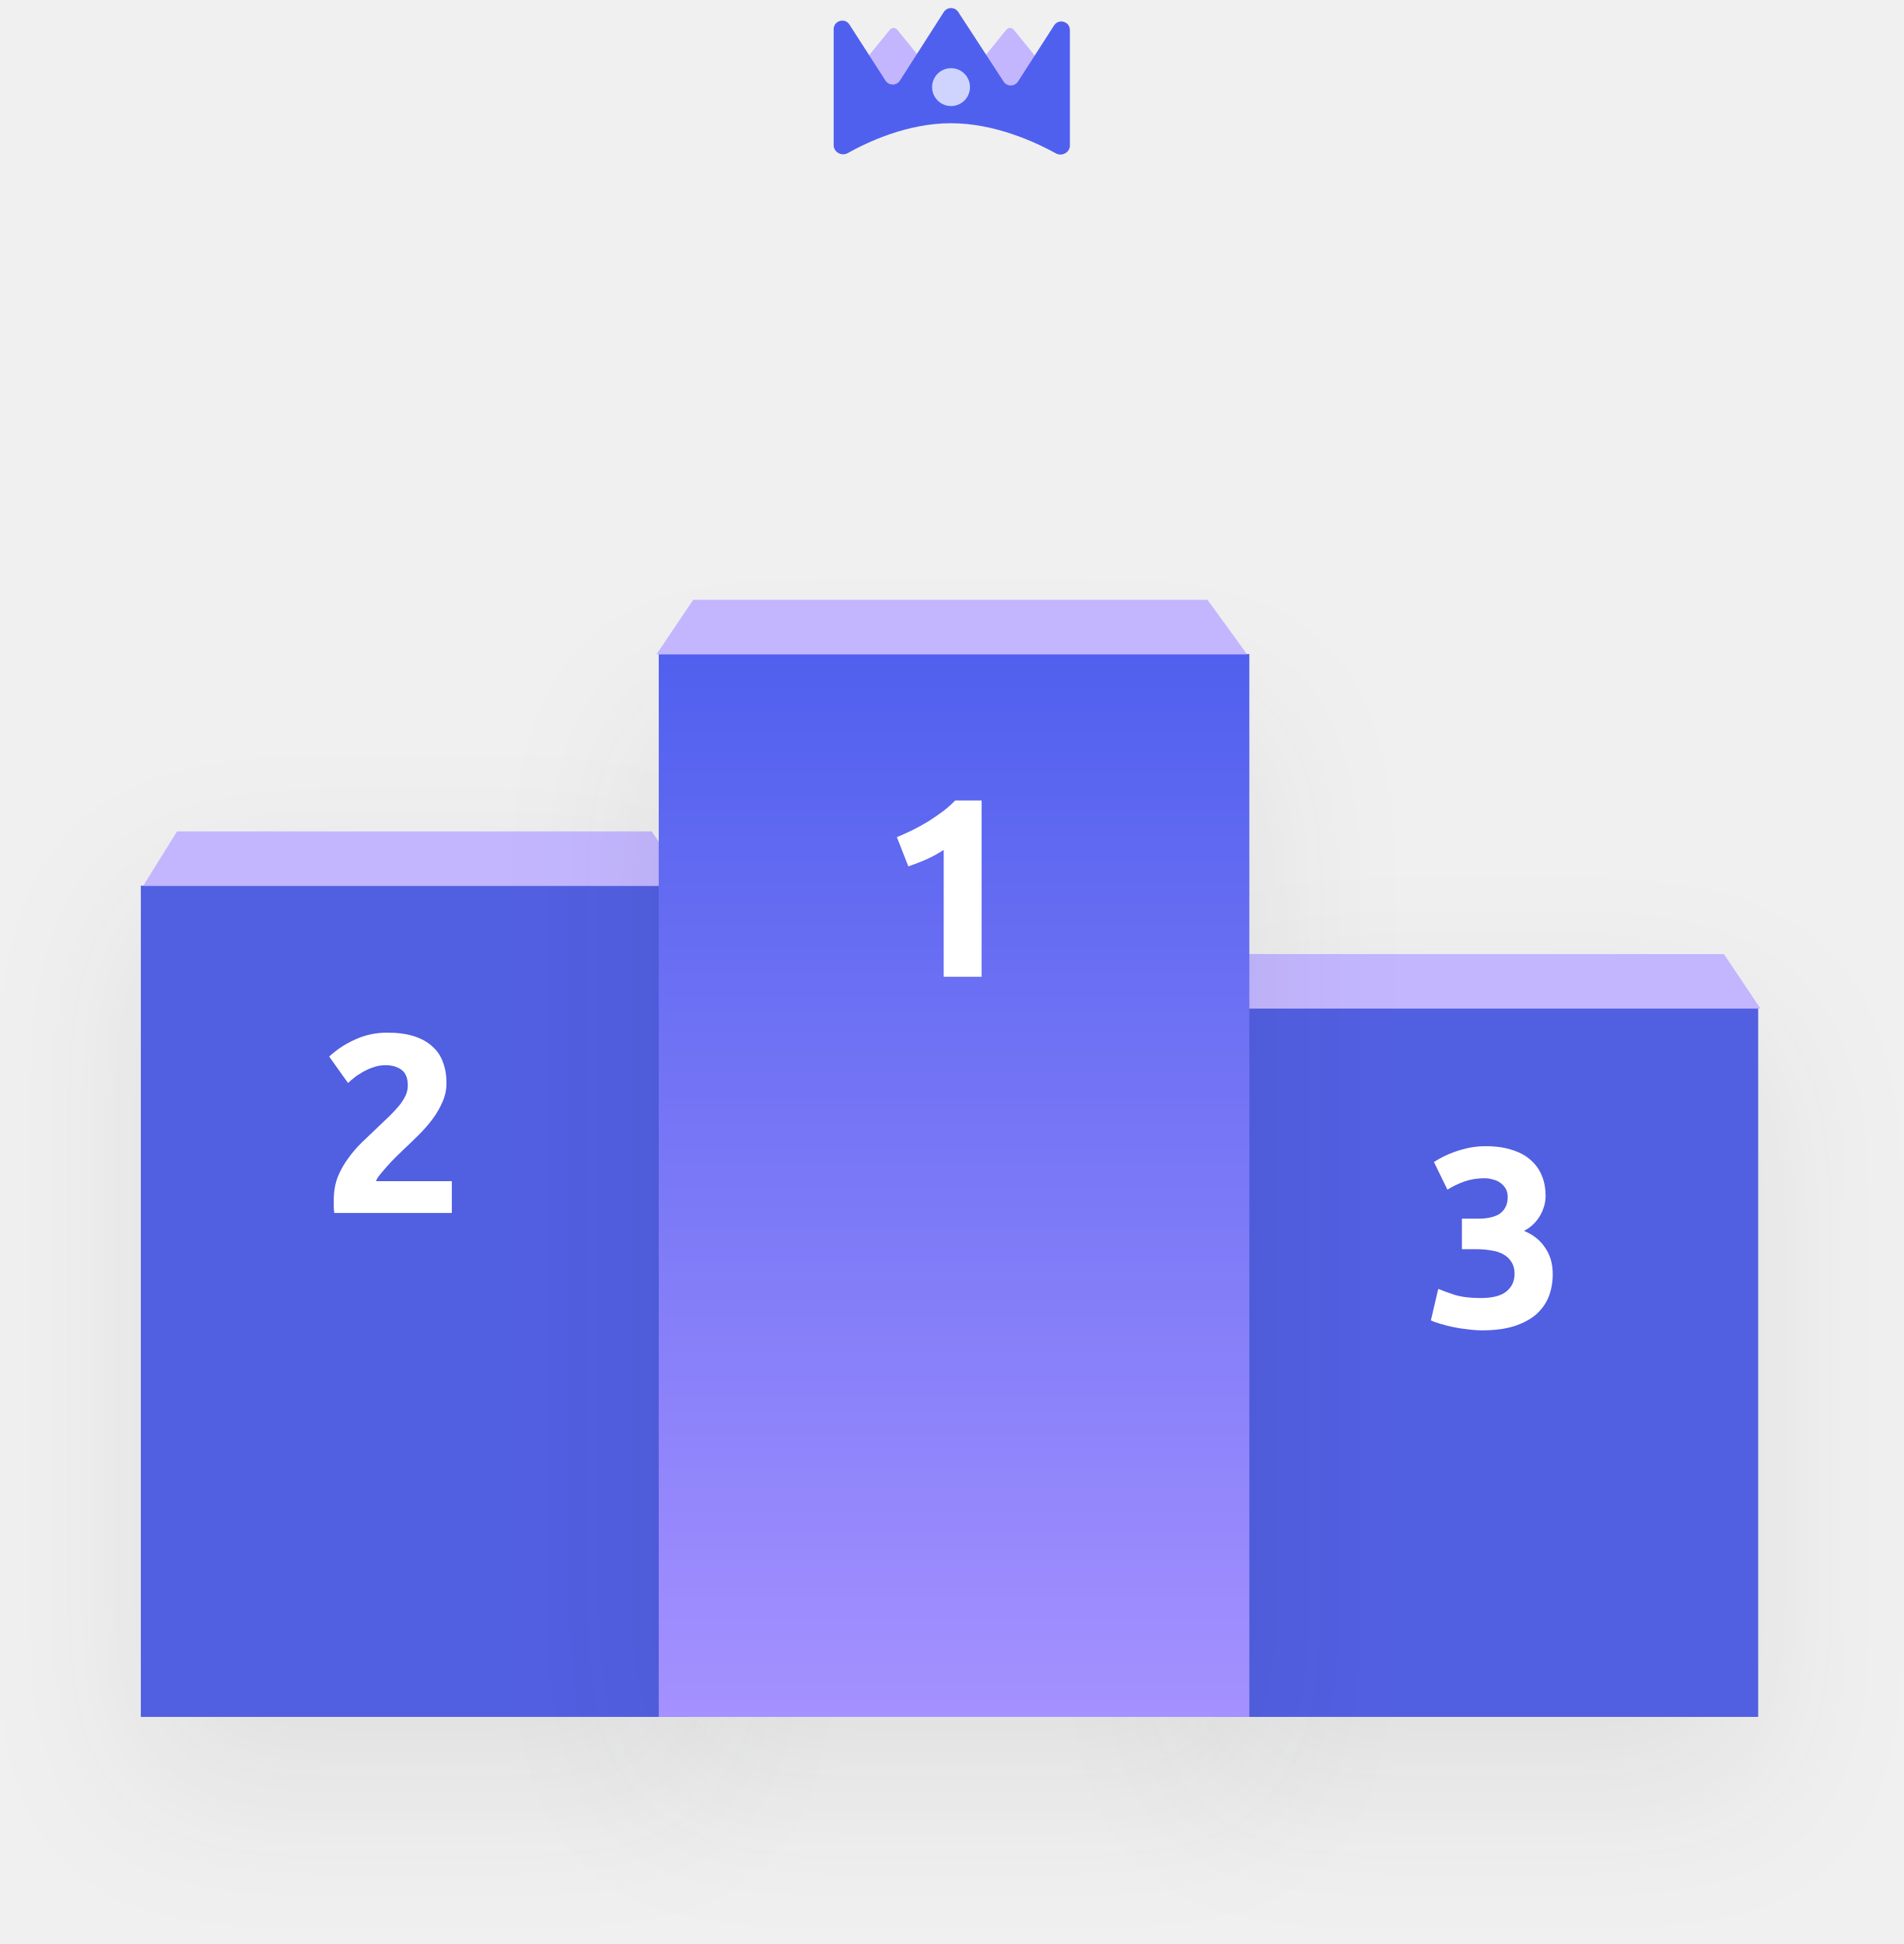
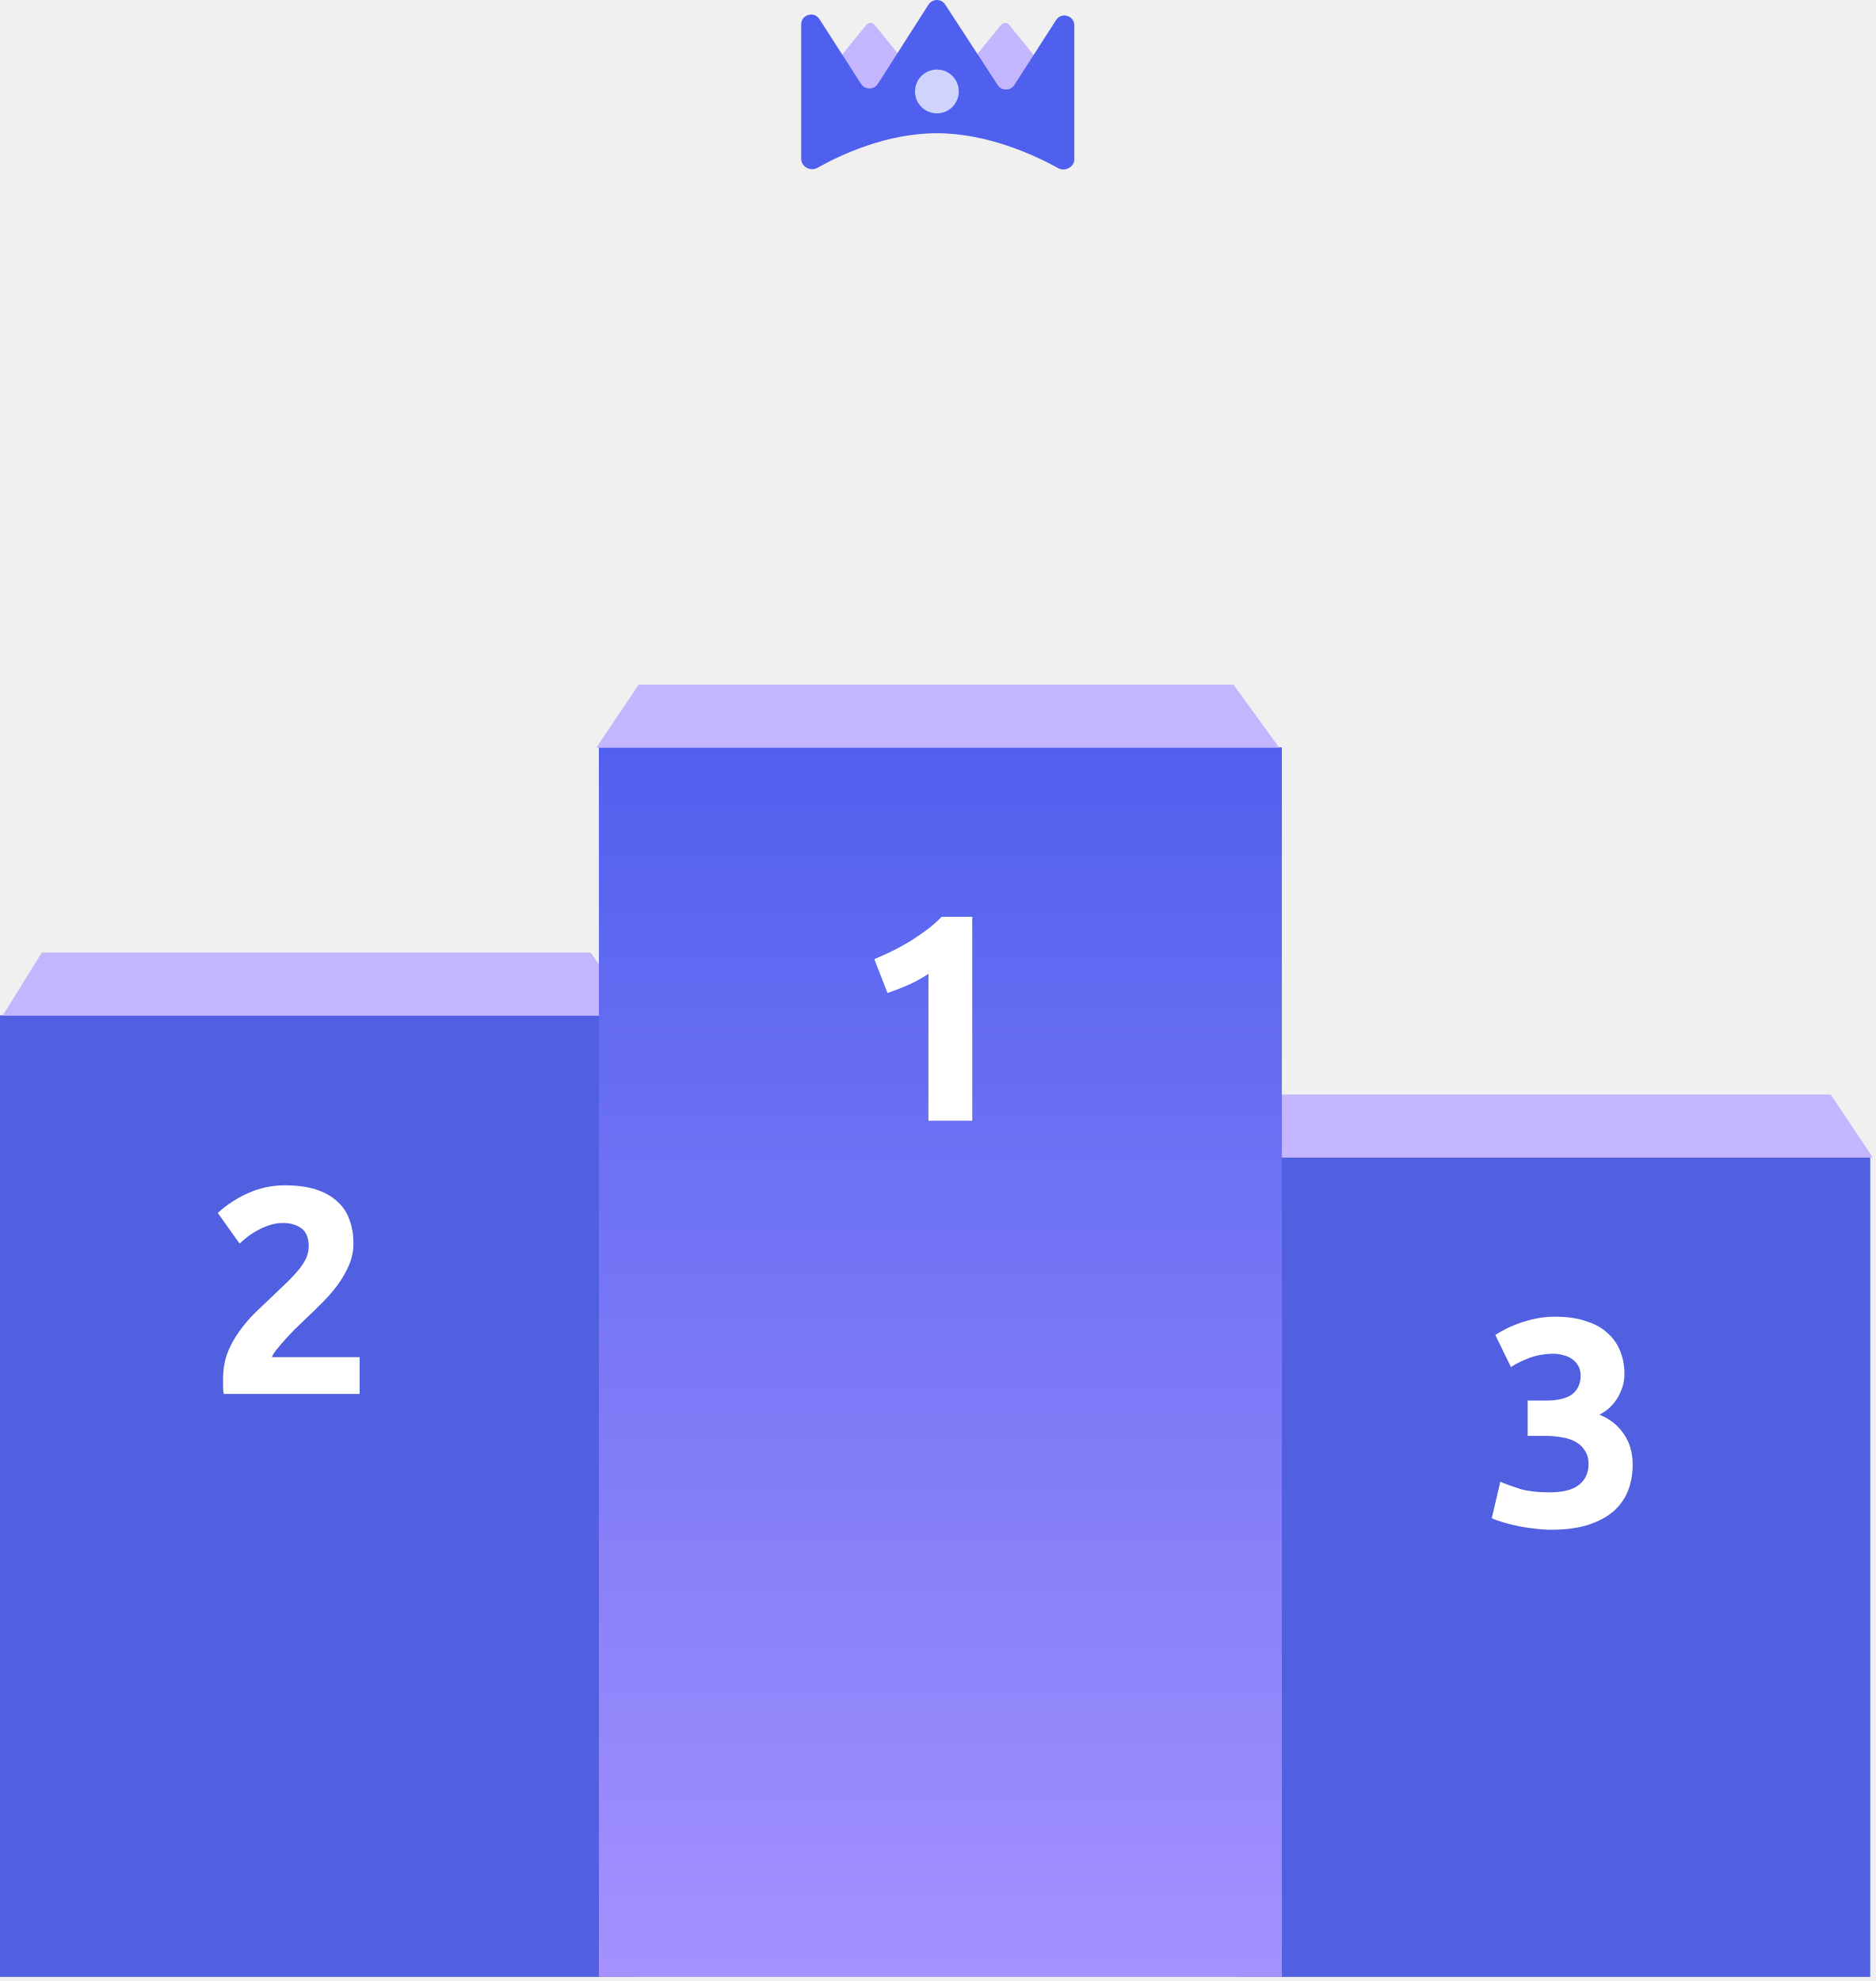
- <svg xmlns="http://www.w3.org/2000/svg" width="419" height="428" viewBox="0 0 419 428" fill="none">
-   <g filter="url(#filter0_d_26137_144661)">
-     <path d="M31 195h121v183H31V195Z" fill="#515FE1" />
-     <path d="M98.276 238.438c0 1.419-.28 2.782-.84 4.088a19.593 19.593 0 0 1-2.184 3.808 32.423 32.423 0 0 1-3.024 3.472 128.743 128.743 0 0 1-3.304 3.192c-.56.523-1.176 1.12-1.848 1.792a46.002 46.002 0 0 0-1.848 1.96 57.047 57.047 0 0 0-1.624 1.904c-.448.56-.728 1.027-.84 1.4h16.688v7H73.58c-.075-.41-.112-.933-.112-1.568v-1.344c0-1.792.28-3.434.84-4.928a18.686 18.686 0 0 1 2.296-4.144 26.487 26.487 0 0 1 3.136-3.64 310.07 310.07 0 0 0 3.528-3.36c.896-.858 1.736-1.661 2.52-2.408a35.698 35.698 0 0 0 2.072-2.24c.597-.746 1.064-1.474 1.4-2.184a5.415 5.415 0 0 0 .504-2.24c0-1.642-.467-2.8-1.4-3.472-.933-.672-2.09-1.008-3.472-1.008-1.008 0-1.96.168-2.856.504-.859.299-1.661.672-2.408 1.12-.71.411-1.325.84-1.848 1.288a13.94 13.94 0 0 0-1.176 1.008l-4.144-5.824c1.643-1.53 3.547-2.781 5.712-3.752 2.203-1.008 4.555-1.512 7.056-1.512 2.277 0 4.237.262 5.88.784 1.643.523 2.987 1.27 4.032 2.24a8.005 8.005 0 0 1 2.352 3.472c.523 1.344.784 2.875.784 4.592Z" fill="white" />
-     <path d="m38.964 183.054-7.464 12h120l-8.038-12H38.964Z" fill="#C3B6FF" />
+ <svg xmlns="http://www.w3.org/2000/svg" width="357" height="377" viewBox="0 0 357 377" version="1.1" xml:space="preserve" fill-rule="evenodd" clip-rule="evenodd" stroke-linejoin="round" stroke-miterlimit="2">
+   <g>
+     <rect x="0" y="193.226" width="121" height="183" fill="#515fe1" fill-rule="nonzero" />
+     <path d="M67.276 236.664c0 1.419-.28 2.782-.84 4.088a19.597 19.597 0 0 1-2.184 3.808 32.308 32.308 0 0 1-3.024 3.472 127.526 127.526 0 0 1-3.304 3.192c-.56.523-1.176 1.12-1.848 1.792a46.22 46.22 0 0 0-1.848 1.96 57.627 57.627 0 0 0-1.624 1.904c-.448.56-.728 1.027-.84 1.4h16.688v7H42.58c-.075-.41-.112-.933-.112-1.568v-1.344c0-1.792.28-3.434.84-4.928a18.667 18.667 0 0 1 2.296-4.144 26.525 26.525 0 0 1 3.136-3.64 310.915 310.915 0 0 0 3.528-3.36c.896-.858 1.736-1.661 2.52-2.408a35.671 35.671 0 0 0 2.072-2.24c.597-.746 1.064-1.474 1.4-2.184a5.419 5.419 0 0 0 .504-2.24c0-1.642-.467-2.8-1.4-3.472-.933-.672-2.09-1.008-3.472-1.008-1.008 0-1.96.168-2.856.504-.859.299-1.661.672-2.408 1.12-.71.411-1.325.84-1.848 1.288-.41.314-.803.651-1.176 1.008l-4.144-5.824c1.643-1.53 3.547-2.781 5.712-3.752 2.203-1.008 4.555-1.512 7.056-1.512 2.277 0 4.237.262 5.88.784 1.643.523 2.987 1.27 4.032 2.24a7.997 7.997 0 0 1 2.352 3.472c.523 1.344.784 2.875.784 4.592Z" fill="#fff" fill-rule="nonzero" />
+     <path d="m7.964 181.28-7.464 12h120l-8.038-12H7.964Z" fill="#c3b6ff" fill-rule="nonzero" />
  </g>
-   <g filter="url(#filter1_d_26137_144661)">
-     <path d="M267 222h120v156H267V222Z" fill="#515FE1" />
-     <path d="M326.268 292.894c-1.008 0-2.072-.074-3.192-.224a29.493 29.493 0 0 1-3.248-.504 34.935 34.935 0 0 1-2.856-.728c-.859-.261-1.531-.504-2.016-.728l1.624-6.944c.971.411 2.203.859 3.696 1.344 1.531.448 3.416.672 5.656.672 2.576 0 4.461-.485 5.656-1.456 1.195-.97 1.792-2.277 1.792-3.92 0-1.008-.224-1.848-.672-2.52a4.428 4.428 0 0 0-1.736-1.68c-.747-.448-1.643-.746-2.688-.896a17.903 17.903 0 0 0-3.248-.28h-3.248v-6.72h3.696c.821 0 1.605-.074 2.352-.224.784-.149 1.475-.392 2.072-.728a4.017 4.017 0 0 0 1.4-1.456c.373-.634.56-1.418.56-2.352 0-.709-.149-1.325-.448-1.848a3.908 3.908 0 0 0-1.176-1.288c-.448-.336-.989-.578-1.624-.728a6.178 6.178 0 0 0-1.848-.28c-1.605 0-3.099.243-4.48.728a18.897 18.897 0 0 0-3.696 1.792l-2.968-6.104a31.837 31.837 0 0 1 2.072-1.176c.821-.41 1.717-.784 2.688-1.12a24.721 24.721 0 0 1 3.08-.84 17.958 17.958 0 0 1 3.528-.336c2.277 0 4.237.28 5.88.84 1.68.523 3.061 1.288 4.144 2.296a8.972 8.972 0 0 1 2.408 3.472c.523 1.307.784 2.744.784 4.312 0 1.531-.429 3.024-1.288 4.48a8.547 8.547 0 0 1-3.472 3.248c2.016.822 3.565 2.054 4.648 3.696 1.12 1.606 1.68 3.547 1.68 5.824 0 1.792-.299 3.454-.896 4.984-.597 1.494-1.531 2.8-2.8 3.92-1.269 1.083-2.893 1.942-4.872 2.576-1.941.598-4.256.896-6.944.896Z" fill="white" />
-     <path d="m274.964 210.054-7.464 12h120l-8.038-12H274.964Z" fill="#C3B6FF" />
+   <g>
+     <rect x="236" y="220.226" width="120" height="156" fill="#515fe1" fill-rule="nonzero" />
+     <path d="M295.268 291.12c-1.008 0-2.072-.074-3.192-.224a29.425 29.425 0 0 1-3.248-.504 34.62 34.62 0 0 1-2.856-.728c-.859-.261-1.531-.504-2.016-.728l1.624-6.944c.971.411 2.203.859 3.696 1.344 1.531.448 3.416.672 5.656.672 2.576 0 4.461-.485 5.656-1.456 1.195-.97 1.792-2.277 1.792-3.92 0-1.008-.224-1.848-.672-2.52a4.43 4.43 0 0 0-1.736-1.68c-.747-.448-1.643-.746-2.688-.896a17.953 17.953 0 0 0-3.248-.28h-3.248v-6.72h3.696c.821 0 1.605-.074 2.352-.224.784-.149 1.475-.392 2.072-.728a4.013 4.013 0 0 0 1.4-1.456c.373-.634.56-1.418.56-2.352 0-.709-.149-1.325-.448-1.848a3.91 3.91 0 0 0-1.176-1.288c-.448-.336-.989-.578-1.624-.728a6.19 6.19 0 0 0-1.848-.28c-1.605 0-3.099.243-4.48.728a18.88 18.88 0 0 0-3.696 1.792l-2.968-6.104a31.79 31.79 0 0 1 2.072-1.176c.821-.41 1.717-.784 2.688-1.12a24.809 24.809 0 0 1 3.08-.84 18.009 18.009 0 0 1 3.528-.336c2.277 0 4.237.28 5.88.84 1.68.523 3.061 1.288 4.144 2.296a8.973 8.973 0 0 1 2.408 3.472c.523 1.307.784 2.744.784 4.312 0 1.531-.429 3.024-1.288 4.48a8.548 8.548 0 0 1-3.472 3.248c2.016.822 3.565 2.054 4.648 3.696 1.12 1.606 1.68 3.547 1.68 5.824 0 1.792-.299 3.454-.896 4.984-.597 1.494-1.531 2.8-2.8 3.92-1.269 1.083-2.893 1.942-4.872 2.576-1.941.598-4.256.896-6.944.896Z" fill="#fff" fill-rule="nonzero" />
+     <path d="m243.964 208.28-7.464 12h120l-8.038-12H243.964Z" fill="#c3b6ff" fill-rule="nonzero" />
  </g>
-   <g filter="url(#filter2_d_26137_144661)">
-     <path d="M145 144h130v234H145V144Z" fill="url(#paint0_linear_26137_144661)" />
+   <g>
+     <rect x="114" y="142.226" width="130" height="234" fill="url(#_Linear1b)" fill-rule="nonzero" />
  </g>
-   <path d="M197.42 184.31a63.033 63.033 0 0 0 3.36-1.512 51.348 51.348 0 0 0 3.472-1.904 52.713 52.713 0 0 0 3.192-2.184 22.725 22.725 0 0 0 2.8-2.464h5.824v38.808h-8.344V187.11a27.222 27.222 0 0 1-3.752 2.072 55.214 55.214 0 0 1-4.032 1.568l-2.52-6.44Z" fill="white" />
-   <path d="m152.586 132.054-8.086 12h130l-8.708-12H152.586ZM195.86 6.561c.456-.561 1.196-.561 1.653 0l5.872 7.228c.457.562.457 1.473 0 2.035l-5.872 7.228c-.457.562-1.197.562-1.653 0l-5.873-7.228c-.457-.562-.457-1.473 0-2.035l5.873-7.228Zm25.638 0c.457-.561 1.197-.561 1.654 0l5.872 7.228c.457.562.457 1.473 0 2.035l-5.872 7.228c-.457.562-1.197.562-1.653 0l-5.873-7.228c-.457-.562-.457-1.473 0-2.035l5.872-7.228Z" fill="#C3B6FF" />
-   <path d="M235.5 6.615v25.418c0 1.518-1.731 2.475-3.061 1.742-4.523-2.493-13.5-6.645-23.12-6.645-9.538 0-18.271 4.083-22.723 6.582-1.335.749-3.096-.21-3.096-1.74V6.434c0-1.886 2.46-2.608 3.479-1.021l7.927 12.33a1.89 1.89 0 0 0 3.182-.003l9.654-15.094a1.89 1.89 0 0 1 3.176-.014l9.988 15.325a1.89 1.89 0 0 0 3.173-.01l7.942-12.354c1.019-1.586 3.479-.864 3.479 1.022Z" fill="#5060EE" />
-   <circle cx="209.339" cy="19.178" r="4.169" fill="#CFD4FF" />
+   <path d="M166.42 182.536a62.788 62.788 0 0 0 3.36-1.512 51.464 51.464 0 0 0 3.472-1.904 52.893 52.893 0 0 0 3.192-2.184 22.681 22.681 0 0 0 2.8-2.464h5.824v38.808h-8.344v-27.944a27.24 27.24 0 0 1-3.752 2.072 55.366 55.366 0 0 1-4.032 1.568l-2.52-6.44Z" fill="#fff" fill-rule="nonzero" />
+   <path d="m121.586 130.28-8.086 12h130l-8.708-12H121.586ZM164.86 4.787c.456-.561 1.196-.561 1.653 0l5.872 7.228c.457.562.457 1.473 0 2.035l-5.872 7.228c-.457.562-1.197.562-1.653 0l-5.873-7.228c-.457-.562-.457-1.473 0-2.035l5.873-7.228Zm25.638 0c.457-.561 1.197-.561 1.654 0l5.872 7.228c.457.562.457 1.473 0 2.035l-5.872 7.228c-.457.562-1.197.562-1.653 0l-5.873-7.228c-.457-.562-.457-1.473 0-2.035l5.872-7.228Z" fill="#c3b6ff" fill-rule="nonzero" />
+   <path d="M204.5 4.841v25.418c0 1.518-1.731 2.475-3.061 1.742-4.523-2.493-13.5-6.645-23.12-6.645-9.538 0-18.271 4.083-22.723 6.582-1.335.749-3.096-.21-3.096-1.74V4.66c0-1.886 2.46-2.608 3.479-1.021l7.927 12.33a1.89 1.89 0 0 0 3.182-.003L176.742.872a1.891 1.891 0 0 1 3.176-.014l9.988 15.325a1.891 1.891 0 0 0 3.173-.01l7.942-12.354c1.019-1.586 3.479-.864 3.479 1.022Z" fill="#5060ee" fill-rule="nonzero" />
+   <circle cx="178.339" cy="17.405" r="4.169" fill="#cfd4ff" />
  <defs>
-     <filter id="filter0_d_26137_144661" x="-4" y="163.054" width="191" height="264.946" filterUnits="userSpaceOnUse" color-interpolation-filters="sRGB">
-       <feFlood flood-opacity="0" result="BackgroundImageFix" />
-       <feColorMatrix in="SourceAlpha" type="matrix" values="0 0 0 0 0 0 0 0 0 0 0 0 0 0 0 0 0 0 127 0" result="hardAlpha" />
-       <feOffset dy="15" />
-       <feGaussianBlur stdDeviation="17.5" />
-       <feColorMatrix type="matrix" values="0 0 0 0 0.129 0 0 0 0 0.133 0 0 0 0 0.145 0 0 0 0.08 0" />
-       <feBlend mode="normal" in2="BackgroundImageFix" result="effect1_dropShadow_26137_144661" />
-       <feBlend mode="normal" in="SourceGraphic" in2="effect1_dropShadow_26137_144661" result="shape" />
-     </filter>
-     <filter id="filter1_d_26137_144661" x="232" y="190.054" width="190.5" height="237.946" filterUnits="userSpaceOnUse" color-interpolation-filters="sRGB">
-       <feFlood flood-opacity="0" result="BackgroundImageFix" />
-       <feColorMatrix in="SourceAlpha" type="matrix" values="0 0 0 0 0 0 0 0 0 0 0 0 0 0 0 0 0 0 127 0" result="hardAlpha" />
-       <feOffset dy="15" />
-       <feGaussianBlur stdDeviation="17.5" />
-       <feColorMatrix type="matrix" values="0 0 0 0 0.129 0 0 0 0 0.133 0 0 0 0 0.145 0 0 0 0.08 0" />
-       <feBlend mode="normal" in2="BackgroundImageFix" result="effect1_dropShadow_26137_144661" />
-       <feBlend mode="normal" in="SourceGraphic" in2="effect1_dropShadow_26137_144661" result="shape" />
-     </filter>
-     <filter id="filter2_d_26137_144661" x="110" y="124" width="200" height="304" filterUnits="userSpaceOnUse" color-interpolation-filters="sRGB">
-       <feFlood flood-opacity="0" result="BackgroundImageFix" />
-       <feColorMatrix in="SourceAlpha" type="matrix" values="0 0 0 0 0 0 0 0 0 0 0 0 0 0 0 0 0 0 127 0" result="hardAlpha" />
-       <feOffset dy="15" />
-       <feGaussianBlur stdDeviation="17.5" />
-       <feColorMatrix type="matrix" values="0 0 0 0 0.129 0 0 0 0 0.133 0 0 0 0 0.145 0 0 0 0.08 0" />
-       <feBlend mode="normal" in2="BackgroundImageFix" result="effect1_dropShadow_26137_144661" />
-       <feBlend mode="normal" in="SourceGraphic" in2="effect1_dropShadow_26137_144661" result="shape" />
-     </filter>
-     <linearGradient id="paint0_linear_26137_144661" x1="210" y1="144" x2="210" y2="378" gradientUnits="userSpaceOnUse">
-       <stop stop-color="#5060EE" />
-       <stop offset="1" stop-color="#A591FF" />
+     <linearGradient id="_Linear1b" x1="0" y1="0" x2="1" y2="0" gradientUnits="userSpaceOnUse" gradientTransform="matrix(1.43284e-14,234,-234,1.43284e-14,179,142.226)">
+       <stop offset="0" stop-color="#5060ee" stop-opacity="1" />
+       <stop offset="1" stop-color="#a591ff" stop-opacity="1" />
    </linearGradient>
  </defs>
</svg>
